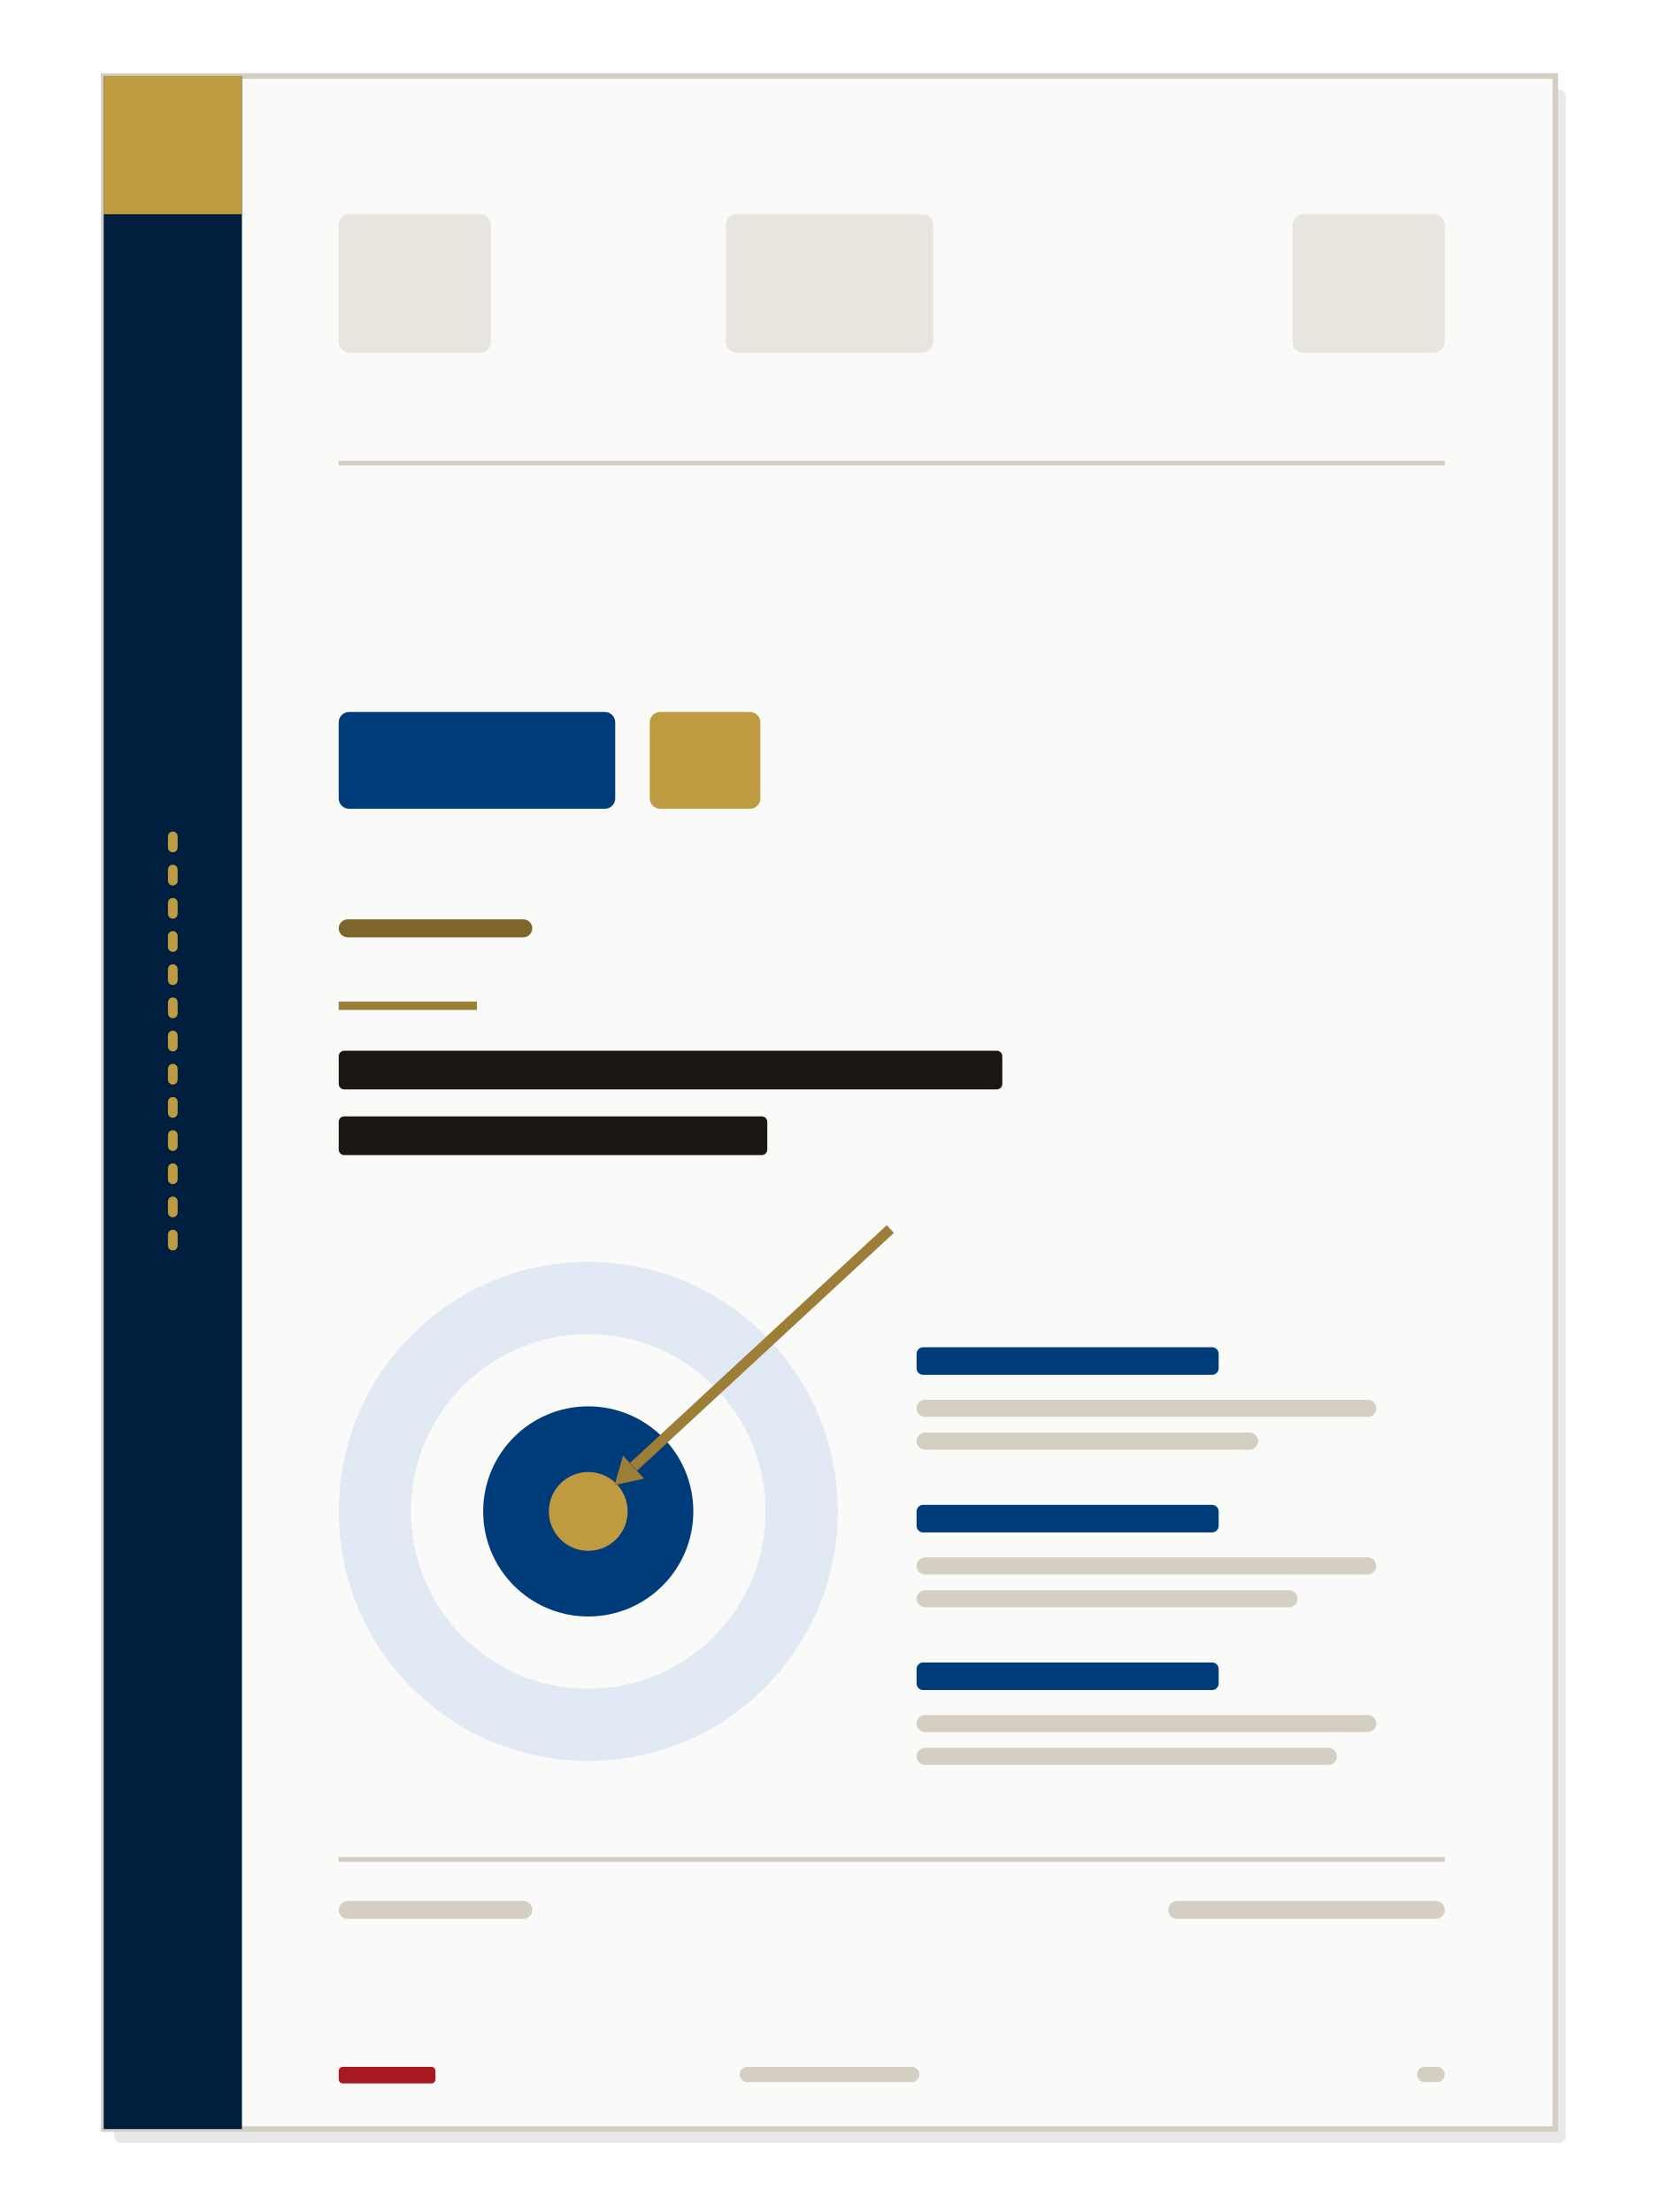
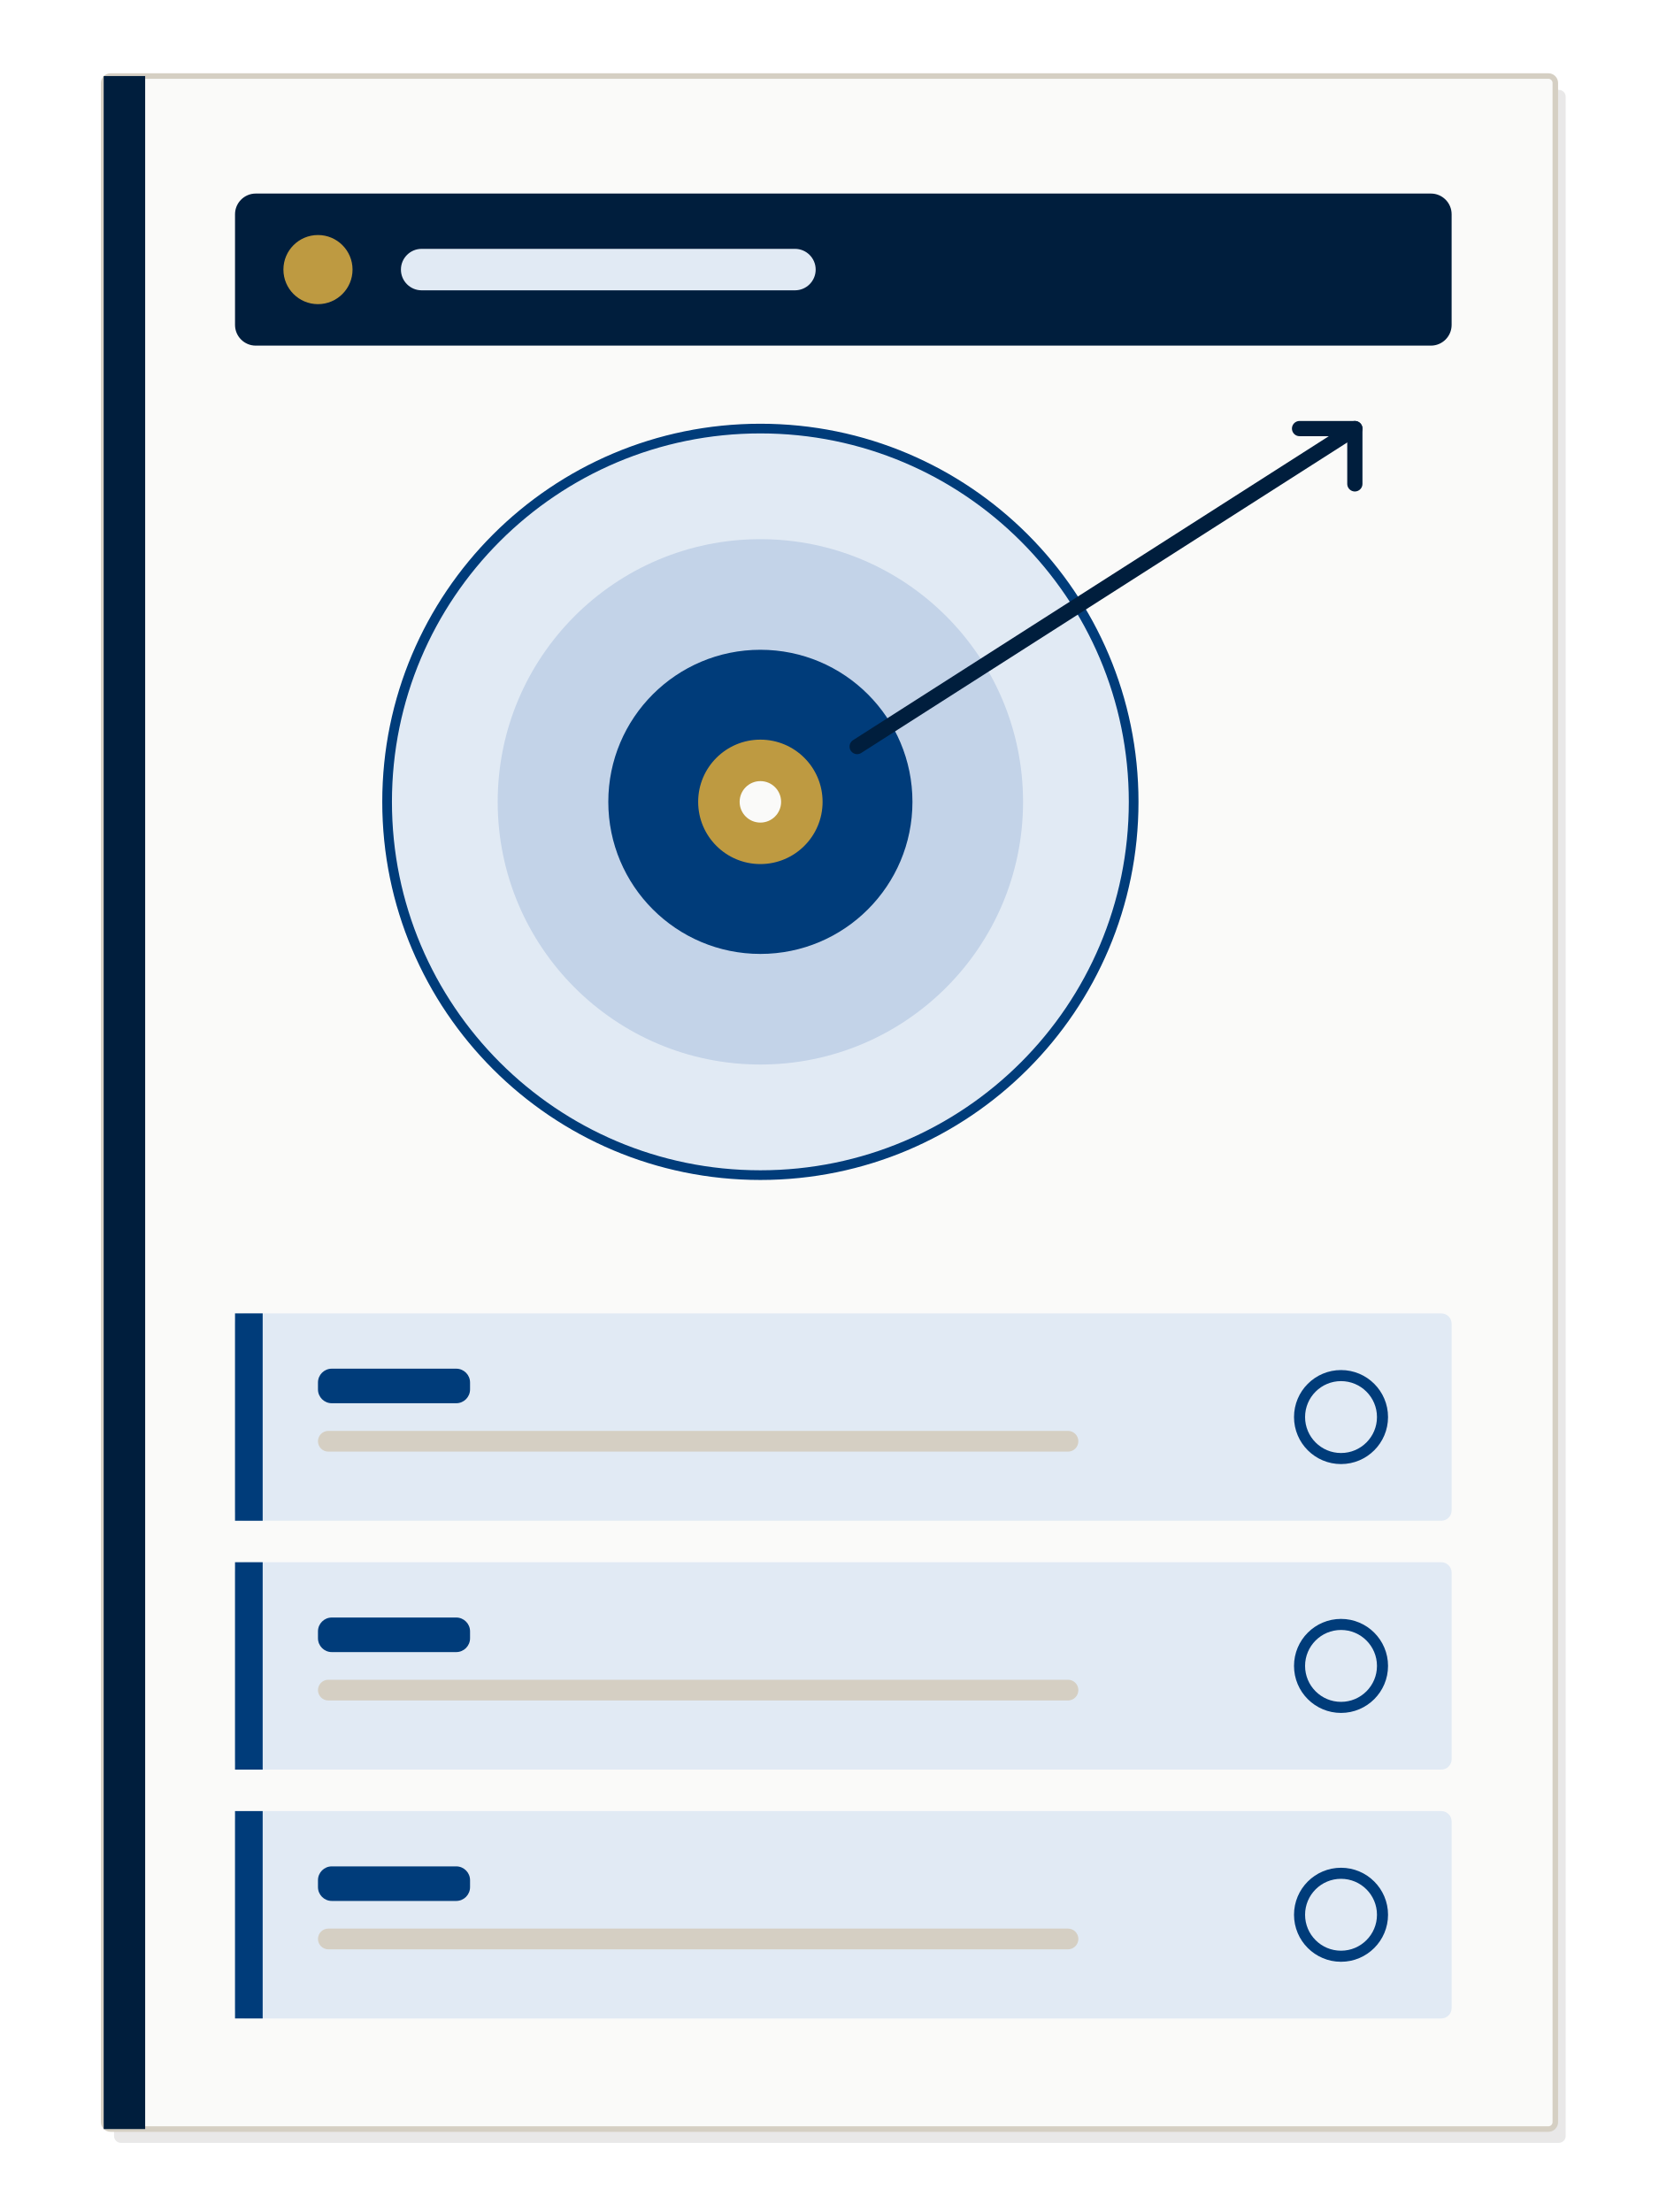
<svg xmlns="http://www.w3.org/2000/svg" viewBox="0 0 240 320" width="240" height="320" role="img" aria-label="Business Requirements Document">
-   <rect x="16.5" y="13" width="210" height="297" fill="#1b1813" opacity=".1" rx="1" />
-   <g transform="translate(15 11)">
-     <rect x="0" y="0" width="210" height="297" fill="#fafaf9" stroke="#d5cfc3" stroke-width="0.8" />
-     <rect x="0" y="0" width="20" height="297" fill="#001e3d" />
-     <rect x="0" y="0" width="20" height="20" fill="#be9a41" />
-     <path d="M10 110L10 172" stroke="#be9a41" stroke-width="1.4" fill="none" stroke-linecap="round" stroke-dasharray="1.6 3.2" />
-     <rect x="34" y="20" width="22" height="20" rx="1.5" fill="#e8e4de" />
-     <rect x="90" y="20" width="30" height="20" rx="1.5" fill="#e8e4de" />
-     <rect x="172" y="20" width="22" height="20" rx="1.5" fill="#e8e4de" />
-     <path d="M34 56L194 56" stroke="#d5cfc3" stroke-width="0.7" fill="none" />
-     <rect x="34" y="92" width="40" height="14" rx="1.5" fill="#003c7a" />
-     <rect x="79" y="92" width="16" height="14" rx="1.5" fill="#be9a41" />
-     <rect x="34" y="122" width="28" height="2.6" rx="1.3" fill="#7d652b" />
-     <path d="M34 134.5L54 134.5" stroke="#9c7e36" stroke-width="1.2" fill="none" />
-     <rect x="34" y="141" width="96" height="5.6" rx="0.8" fill="#1b1813" />
-     <rect x="34" y="150.5" width="62" height="5.6" rx="0.8" fill="#1b1813" />
-     <g transform="translate(34 163) scale(.95)">
-       <circle cx="38" cy="47" r="38" fill="#e1eaf4" />
-       <circle cx="38" cy="47" r="27" fill="#fafaf9" />
-       <circle cx="38" cy="47" r="16" fill="#003c7a" />
-       <circle cx="38" cy="47" r="6" fill="#be9a41" />
-       <path d="M84 4L44.9 40.2" stroke="#9c7e36" stroke-width="1.6" fill="none" />
-       <polygon points="42,43 43.3,38.5 46.5,42" fill="#9c7e36" />
-       <rect x="88" y="22" width="46" height="4.2" rx="1" fill="#003c7a" />
-       <rect x="88" y="30" width="70" height="2.6" rx="1.3" fill="#d5cfc3" />
-       <rect x="88" y="35" width="52" height="2.6" rx="1.3" fill="#d5cfc3" />
-       <rect x="88" y="46" width="46" height="4.2" rx="1" fill="#003c7a" />
-       <rect x="88" y="54" width="70" height="2.6" rx="1.3" fill="#d5cfc3" />
-       <rect x="88" y="59" width="58" height="2.6" rx="1.3" fill="#d5cfc3" />
-       <rect x="88" y="70" width="46" height="4.2" rx="1" fill="#003c7a" />
-       <rect x="88" y="78" width="70" height="2.6" rx="1.3" fill="#d5cfc3" />
-       <rect x="88" y="83" width="64" height="2.6" rx="1.3" fill="#d5cfc3" />
-     </g>
-     <path d="M34 258L194 258" stroke="#d5cfc3" stroke-width="0.7" fill="none" />
-     <rect x="34" y="264" width="28" height="2.6" rx="1.3" fill="#d5cfc3" />
-     <rect x="154" y="264" width="40" height="2.6" rx="1.3" fill="#d5cfc3" />
-     <rect x="34" y="288" width="14" height="2.4" rx="0.6" fill="#a81a1f" />
-     <rect x="92" y="288" width="26" height="2.2" rx="1.1" fill="#d5cfc3" />
-     <rect x="190" y="288" width="4" height="2.2" rx="1.1" fill="#d5cfc3" />
+   <g class="bw-a-page">
+     <rect x="16.5" y="13" width="210" height="297" rx="1" fill="#1b1813" opacity=".1" />
+     <rect x="15" y="11" width="210" height="297" rx="1" fill="#fafaf9" stroke="#d5cfc3" stroke-width="0.8" />
+     <rect x="15" y="11" width="6" height="297" rx="0" fill="#001e3d" />
+   </g>
+   <g class="bw-a-head">
+     <rect x="34" y="28" width="176" height="22" rx="3" fill="#001e3d" />
+     <circle cx="46" cy="39" r="5" fill="#be9a41" />
+     <rect x="58" y="36" width="60" height="6" rx="3" fill="#e1eaf4" />
+   </g>
+   <g class="bw-a-row">
+     <rect x="34" y="190" width="176" height="30" rx="1.5" fill="#e1eaf4" />
+     <rect x="34" y="190" width="4" height="30" rx="0" fill="#003c7a" />
+     <rect x="46" y="198" width="22" height="5" rx="2" fill="#003c7a" />
+     <rect x="46" y="207" width="110" height="3" rx="1.5" fill="#d5cfc3" />
+     <circle cx="194" cy="205" r="6" fill="none" stroke="#003c7a" stroke-width="1.6" />
+   </g>
+   <g class="bw-a-row">
+     <rect x="34" y="226" width="176" height="30" rx="1.5" fill="#e1eaf4" />
+     <rect x="34" y="226" width="4" height="30" rx="0" fill="#003c7a" />
+     <rect x="46" y="234" width="22" height="5" rx="2" fill="#003c7a" />
+     <rect x="46" y="243" width="110" height="3" rx="1.5" fill="#d5cfc3" />
+     <circle cx="194" cy="241" r="6" fill="none" stroke="#003c7a" stroke-width="1.6" />
+   </g>
+   <g class="bw-a-row">
+     <rect x="34" y="262" width="176" height="30" rx="1.5" fill="#e1eaf4" />
+     <rect x="34" y="262" width="4" height="30" rx="0" fill="#003c7a" />
+     <rect x="46" y="270" width="22" height="5" rx="2" fill="#003c7a" />
+     <rect x="46" y="279" width="110" height="3" rx="1.5" fill="#d5cfc3" />
+     <circle cx="194" cy="277" r="6" fill="none" stroke="#003c7a" stroke-width="1.6" />
+   </g>
+   <g class="bw-a-node">
+     <circle cx="110" cy="116" r="54" fill="#e1eaf4" stroke="#003c7a" stroke-width="1.4" />
+   </g>
+   <g class="bw-a-node">
+     <circle cx="110" cy="116" r="38" fill="#c3d3e8" />
+   </g>
+   <g class="bw-a-node">
+     <circle cx="110" cy="116" r="22" fill="#003c7a" />
+   </g>
+   <g class="bw-a-arrow">
+     <path d="M196 62L124 108" stroke="#001e3d" stroke-width="2.2" fill="none" stroke-linecap="round" stroke-linejoin="round" />
+     <path d="M188 62L196 62L196 70" stroke="#001e3d" stroke-width="2.2" fill="none" stroke-linecap="round" stroke-linejoin="round" />
+   </g>
+   <g class="bw-a-mark">
+     <circle cx="110" cy="116" r="9" fill="#be9a41" />
+     <circle cx="110" cy="116" r="3" fill="#fafaf9" />
  </g>
</svg>
